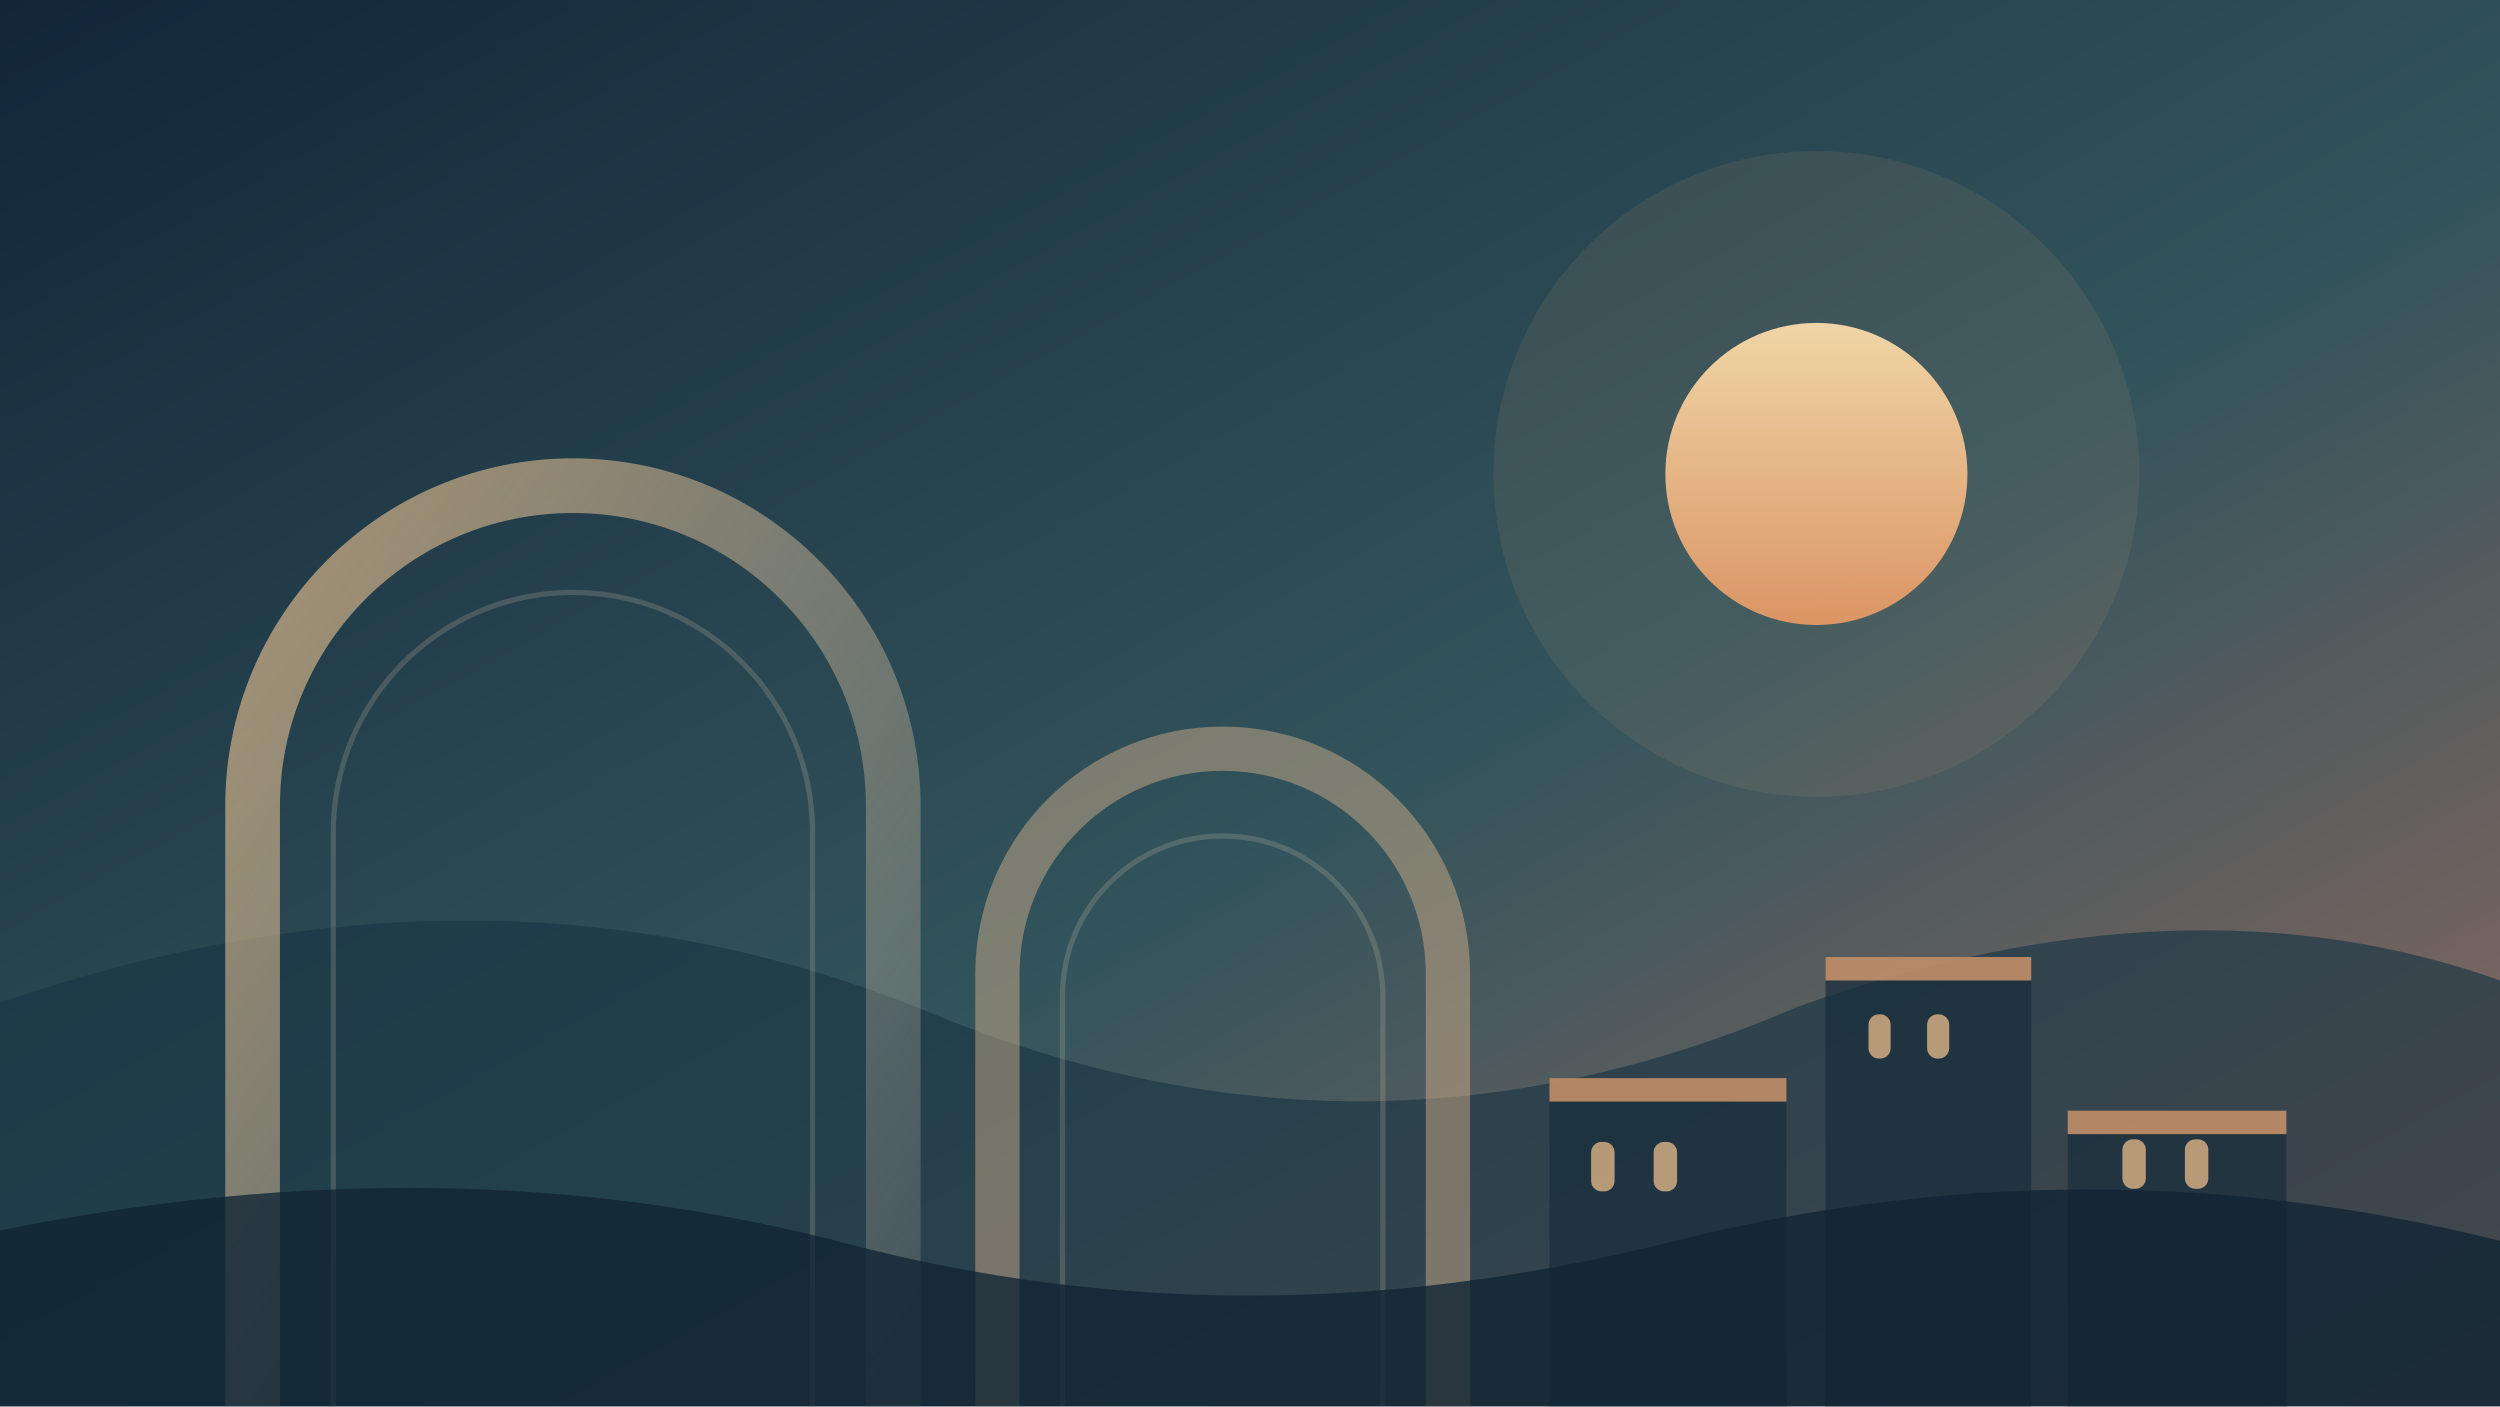
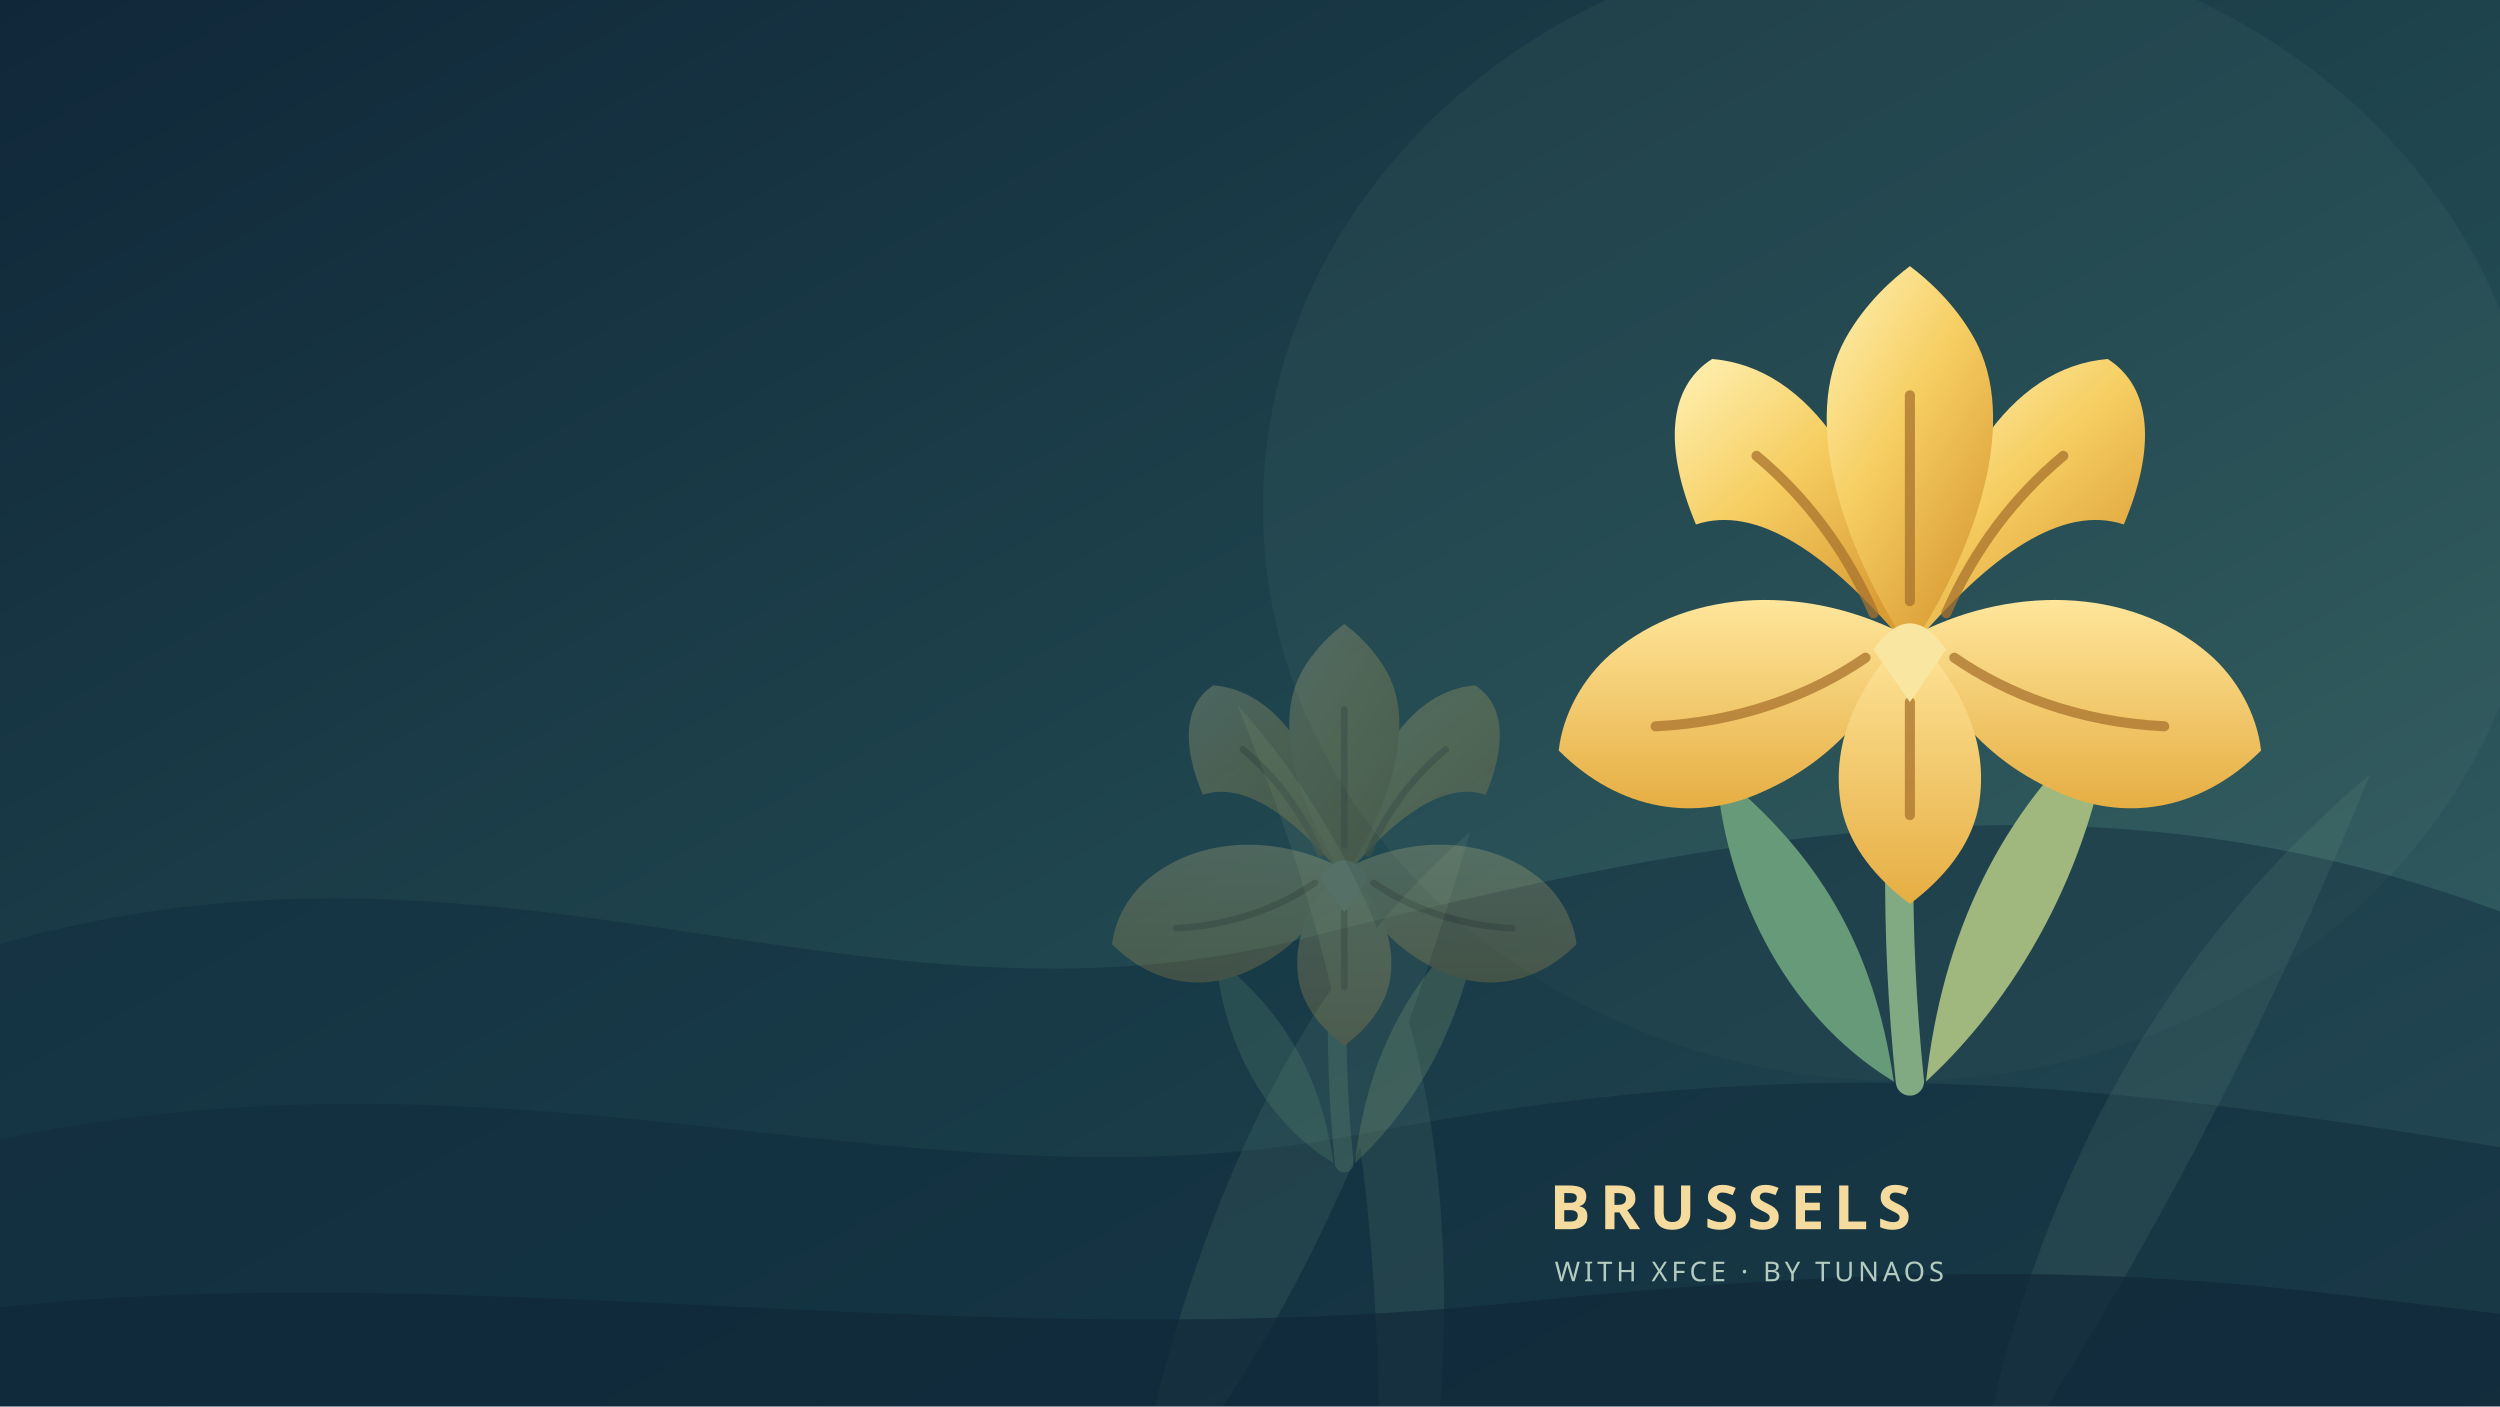
<svg xmlns="http://www.w3.org/2000/svg" viewBox="0 0 1920 1080" role="img" aria-labelledby="title desc">
  <defs>
-     <linearGradient id="sky" x1="0" y1="0" x2="1" y2="1">
-       <stop stop-color="#122638" />
-       <stop offset=".56" stop-color="#33545c" />
-       <stop offset="1" stop-color="#996c60" />
+     <linearGradient id="field" x1="0" y1="0" x2="1" y2="1">
+       <stop stop-color="#102c40" />
+       <stop offset="1" stop-color="#23535b" />
    </linearGradient>
-     <linearGradient id="sun" x1="0" y1="0" x2="0" y2="1">
-       <stop stop-color="#ffe0ad" />
-       <stop offset="1" stop-color="#e89a66" />
+     <linearGradient id="petal" x1="0" y1="0" x2=".7" y2="1">
+       <stop stop-color="#fff2b6" />
+       <stop offset=".48" stop-color="#f6ce62" />
+       <stop offset="1" stop-color="#d99b34" />
    </linearGradient>
-     <linearGradient id="arch" x1="0" y1="0" x2="1" y2="1">
-       <stop stop-color="#f0c48c" stop-opacity=".65" />
-       <stop offset="1" stop-color="#f6dcc0" stop-opacity=".13" />
+     <linearGradient id="fall" x1="0" y1="0" x2="0" y2="1">
+       <stop stop-color="#ffe69b" />
+       <stop offset="1" stop-color="#e6ae43" />
+     </linearGradient>
+     <linearGradient id="water" x1="0" y1="0" x2="1" y2="1">
+       <stop stop-color="#102739" />
+       <stop offset=".6" stop-color="#214951" />
+       <stop offset="1" stop-color="#386467" />
    </linearGradient>
  </defs>
-   <path fill="url(#sky)" d="M0 0h1920v1080H0z" />
-   <circle cx="1395" cy="364" r="248" fill="#f0b47b" fill-opacity=".09" />
-   <circle cx="1395" cy="364" r="116" fill="url(#sun)" fill-opacity=".92" />
-   <path d="M0 770q380-130 715 8t666-5q298-106 539-20v327H0z" fill="#1a3545" fill-opacity=".66" />
-   <path d="M194 1080V619a246 246 0 0 1 492 0v461" fill="none" stroke="url(#arch)" stroke-width="42" />
-   <path d="M256 1080V639a184 184 0 0 1 368 0v441" fill="none" stroke="#f2dbc1" stroke-opacity=".18" stroke-width="4" />
-   <path d="M766 1080V748a173 173 0 0 1 346 0v332" fill="none" stroke="#e8bd91" stroke-opacity=".42" stroke-width="34" />
-   <path d="M816 1080V765a123 123 0 0 1 246 0v315" fill="none" stroke="#f5e0c3" stroke-opacity=".17" stroke-width="4" />
-   <path d="M1190 828h182v252h-182zm212-93h158v345h-158zm186 118h168v227h-168z" fill="#172d3b" fill-opacity=".7" />
-   <path d="M1190 828h182v18h-182zm212-93h158v18h-158zm186 118h168v18h-168z" fill="#d89c70" fill-opacity=".8" />
-   <g fill="#f1c38c" fill-opacity=".72">
-     <rect x="1222" y="877" width="18" height="38" rx="8" />
-     <rect x="1270" y="877" width="18" height="38" rx="8" />
-     <rect x="1435" y="779" width="17" height="34" rx="8" />
-     <rect x="1480" y="779" width="17" height="34" rx="8" />
-     <rect x="1630" y="875" width="18" height="38" rx="8" />
-     <rect x="1678" y="875" width="18" height="38" rx="8" />
+   <rect width="1920" height="1080" fill="url(#water)" />
+   <ellipse cx="1460" cy="390" rx="490" ry="440" fill="#aac0a1" opacity=".055" />
+   <path d="M0 725c385-110 660 82 1000-4s615-134 920-21v380H0Z" fill="#0f2b3d" opacity=".47" />
+   <path d="M0 875c410-85 705 62 1045-4s569-40 875 10v199H0Z" fill="#102a3b" opacity=".52" />
+   <path d="M887 1080c50-198 130-345 242-441-55 189-117 332-190 441Zm172 0c-5-255-51-398-109-539 125 140 172 319 156 539Zm471 0c49-198 142-361 290-485-85 209-177 372-248 485Z" fill="#739a81" opacity=".14" />
+   <g transform="translate(770 430) scale(2.05)" opacity=".20">
+     <g>
+       <path d="M128 226c-4-39-3-70 0-105" fill="none" stroke="#81aa83" stroke-width="7" stroke-linecap="round" />
+       <path d="M124 226C96 209 82 177 80 149c25 20 39 43 44 77Z" fill="#679a78" />
+       <path d="M132 226c25-23 42-57 46-91-28 24-42 55-46 91Z" fill="#a0b77e" />
+       <path d="M128 119c-20-24-38-36-53-31-8-19-7-34 4-41 24 2 42 28 49 72Z" fill="url(#petal)" />
+       <path d="M128 119c20-24 38-36 53-31 8-19 7-34-4-41-24 2-42 28-49 72Z" fill="url(#petal)" />
+       <path d="M128 119c-17-26-27-57-16-77 5-9 12-15 16-18 4 3 11 9 16 18 11 20 1 51-16 77Z" fill="url(#petal)" />
+       <path d="M128 116c-24-13-54-13-74 4-7 6-12 15-13 24 15 15 34 18 51 10 20-9 29-24 36-38Z" fill="url(#fall)" />
+       <path d="M128 116c24-13 54-13 74 4 7 6 12 15 13 24-15 15-34 18-51 10-20-9-29-24-36-38Z" fill="url(#fall)" />
+       <path d="M128 114c-12 13-20 27-17 44 2 10 9 18 17 24 8-6 15-14 17-24 3-17-5-31-17-44Z" fill="url(#fall)" />
+       <g fill="none" stroke="#a8732d" stroke-width="2.5" stroke-linecap="round" opacity=".75">
+         <path d="M128 56v51M90 71c12 10 22 23 29 39m47-39c-12 10-22 23-29 39M65 138c21-1 39-8 52-17m74 17c-21-1-39-8-52-17m-11 39v-28" />
+       </g>
+       <path d="M119 119q9-13 18 0l-9 13Z" fill="#f9e6a1" />
+     </g>
  </g>
-   <path d="M0 945q345-70 650 10t628 0q323-82 642-2v127H0z" fill="#112534" fill-opacity=".78" />
+   <g transform="translate(1070 130) scale(3.1)" opacity="1">
+     <g>
+       <path d="M128 226c-4-39-3-70 0-105" fill="none" stroke="#81aa83" stroke-width="7" stroke-linecap="round" />
+       <path d="M124 226C96 209 82 177 80 149c25 20 39 43 44 77Z" fill="#679a78" />
+       <path d="M132 226c25-23 42-57 46-91-28 24-42 55-46 91Z" fill="#a0b77e" />
+       <path d="M128 119c-20-24-38-36-53-31-8-19-7-34 4-41 24 2 42 28 49 72Z" fill="url(#petal)" />
+       <path d="M128 119c20-24 38-36 53-31 8-19 7-34-4-41-24 2-42 28-49 72Z" fill="url(#petal)" />
+       <path d="M128 119c-17-26-27-57-16-77 5-9 12-15 16-18 4 3 11 9 16 18 11 20 1 51-16 77Z" fill="url(#petal)" />
+       <path d="M128 116c-24-13-54-13-74 4-7 6-12 15-13 24 15 15 34 18 51 10 20-9 29-24 36-38Z" fill="url(#fall)" />
+       <path d="M128 116c24-13 54-13 74 4 7 6 12 15 13 24-15 15-34 18-51 10-20-9-29-24-36-38Z" fill="url(#fall)" />
+       <path d="M128 114c-12 13-20 27-17 44 2 10 9 18 17 24 8-6 15-14 17-24 3-17-5-31-17-44Z" fill="url(#fall)" />
+       <g fill="none" stroke="#a8732d" stroke-width="2.5" stroke-linecap="round" opacity=".75">
+         <path d="M128 56v51M90 71c12 10 22 23 29 39m47-39c-12 10-22 23-29 39M65 138c21-1 39-8 52-17m74 17c-21-1-39-8-52-17m-11 39v-28" />
+       </g>
+       <path d="M119 119q9-13 18 0l-9 13Z" fill="#f9e6a1" />
+     </g>
+   </g>
+   <path d="M0 1004c360-39 753 39 1167-4s569-12 753 9v71H0Z" fill="#102738" opacity=".69" />
+   <text x="1190" y="944" fill="#f5dc9e" font-family="sans-serif" font-size="47" font-weight="600" letter-spacing="7">BRUSSELS</text>
+   <text x="1194" y="984" fill="#b4cbc0" font-family="sans-serif" font-size="21" letter-spacing="3">WITH XFCE · BY TUNAOS</text>
</svg>
